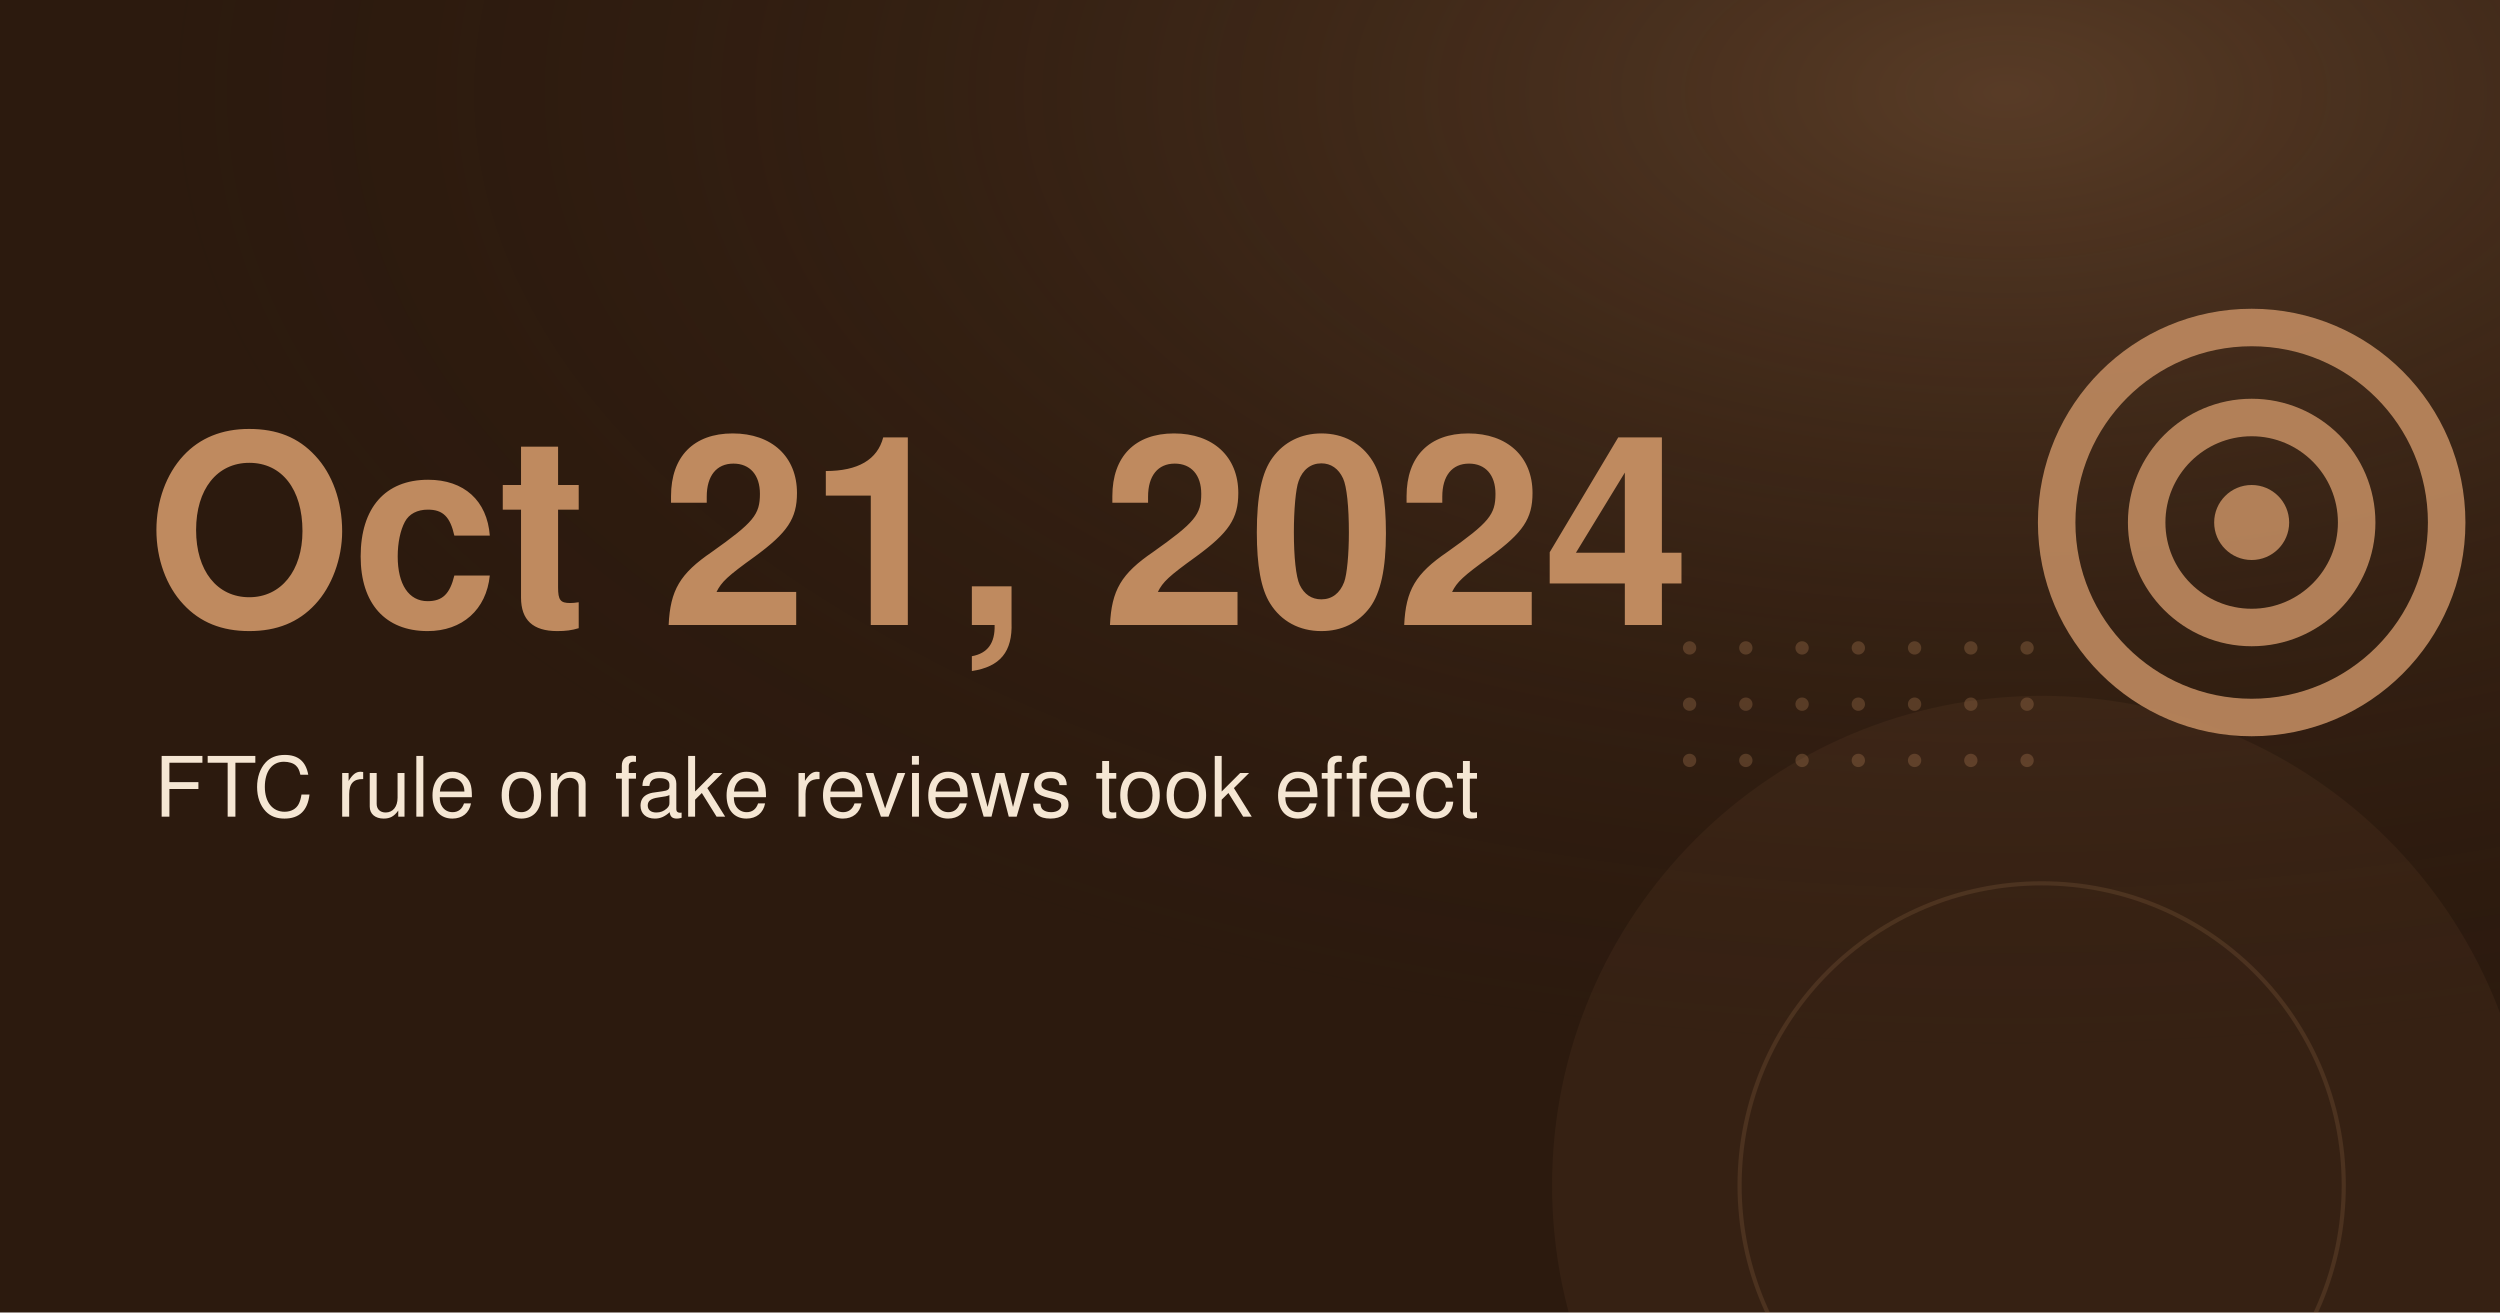
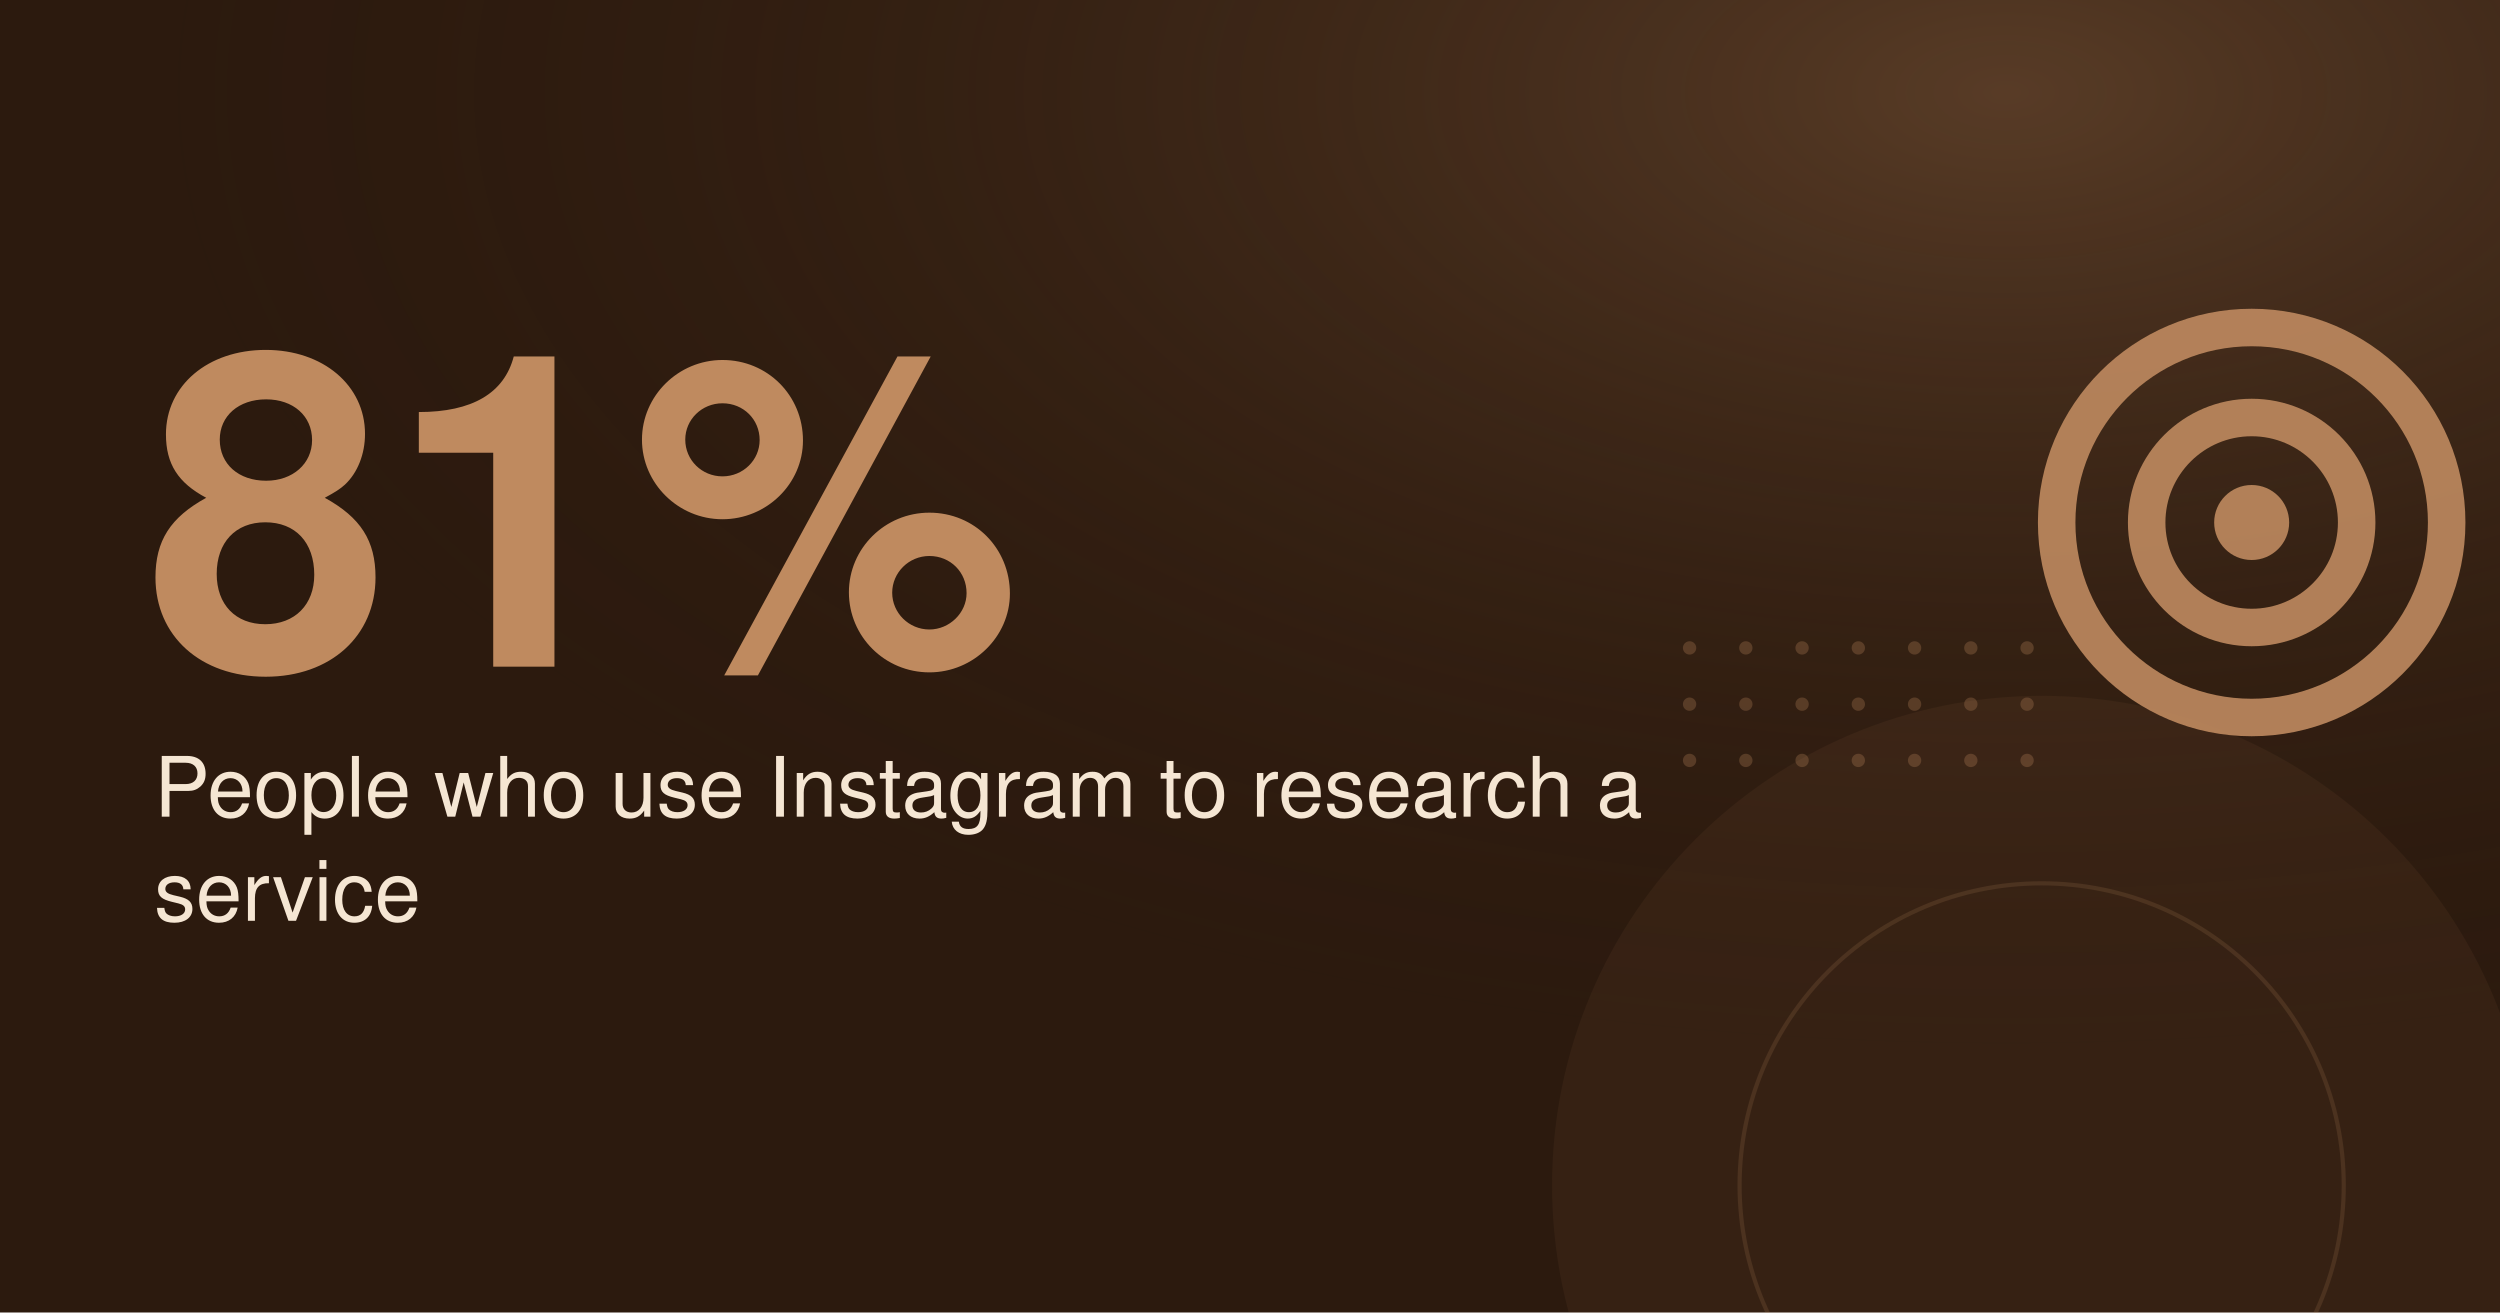
- <svg xmlns="http://www.w3.org/2000/svg" width="1200" height="630" viewBox="0 0 1200 630" role="img" aria-label="Instagram Marketing for Coaches: Win Clients Legally">
+ <svg xmlns="http://www.w3.org/2000/svg" width="1200" height="630" viewBox="0 0 1200 630" role="img" aria-label="Instagram Marketing for Coaches: Steps to Booked Calls">
  <defs>
    <radialGradient id="g" cx="80%" cy="7%" r="75%">
      <stop offset="0" stop-color="#bf8a5f" stop-opacity="0.30" />
      <stop offset="1" stop-color="#2c1a0e" stop-opacity="0" />
    </radialGradient>
  </defs>
  <rect width="1200" height="630" fill="#2c1a0e" />
  <rect width="1200" height="630" fill="url(#g)" />
  <circle cx="980" cy="569" r="235" fill="#bf8a5f" fill-opacity="0.07" />
  <circle cx="980" cy="569" r="145" fill="none" stroke="#bf8a5f" stroke-opacity="0.16" stroke-width="2" />
  <circle cx="811" cy="311" r="3.2" fill="#bf8a5f" fill-opacity="0.28" />
  <circle cx="811" cy="338" r="3.2" fill="#bf8a5f" fill-opacity="0.28" />
  <circle cx="811" cy="365" r="3.2" fill="#bf8a5f" fill-opacity="0.28" />
  <circle cx="838" cy="311" r="3.2" fill="#bf8a5f" fill-opacity="0.28" />
  <circle cx="838" cy="338" r="3.2" fill="#bf8a5f" fill-opacity="0.28" />
  <circle cx="838" cy="365" r="3.2" fill="#bf8a5f" fill-opacity="0.28" />
  <circle cx="865" cy="311" r="3.2" fill="#bf8a5f" fill-opacity="0.28" />
  <circle cx="865" cy="338" r="3.2" fill="#bf8a5f" fill-opacity="0.28" />
  <circle cx="865" cy="365" r="3.2" fill="#bf8a5f" fill-opacity="0.28" />
  <circle cx="892" cy="311" r="3.2" fill="#bf8a5f" fill-opacity="0.28" />
  <circle cx="892" cy="338" r="3.2" fill="#bf8a5f" fill-opacity="0.28" />
  <circle cx="892" cy="365" r="3.2" fill="#bf8a5f" fill-opacity="0.28" />
  <circle cx="919" cy="311" r="3.2" fill="#bf8a5f" fill-opacity="0.28" />
  <circle cx="919" cy="338" r="3.2" fill="#bf8a5f" fill-opacity="0.28" />
  <circle cx="919" cy="365" r="3.2" fill="#bf8a5f" fill-opacity="0.28" />
  <circle cx="946" cy="311" r="3.2" fill="#bf8a5f" fill-opacity="0.28" />
  <circle cx="946" cy="338" r="3.2" fill="#bf8a5f" fill-opacity="0.28" />
  <circle cx="946" cy="365" r="3.2" fill="#bf8a5f" fill-opacity="0.28" />
  <circle cx="973" cy="311" r="3.2" fill="#bf8a5f" fill-opacity="0.28" />
  <circle cx="973" cy="338" r="3.2" fill="#bf8a5f" fill-opacity="0.28" />
  <circle cx="973" cy="365" r="3.2" fill="#bf8a5f" fill-opacity="0.28" />
  <g transform="translate(980 150) scale(3.6)" opacity="0.9">
    <circle cx="28" cy="28" r="26" fill="none" stroke="#bf8a5f" stroke-width="5" />
    <circle cx="28" cy="28" r="14" fill="none" stroke="#bf8a5f" stroke-width="5" />
    <circle cx="28" cy="28" r="5" fill="#bf8a5f" />
  </g>
-   <text x="70" y="300" font-family="Helvetica, Arial, sans-serif" font-size="127" font-weight="800" fill="#bf8a5f">Oct 21, 2024</text>
-   <text x="74" y="392" font-family="Helvetica, Arial, sans-serif" font-size="40" fill="#f5e6d3">FTC rule on fake reviews took effect</text>
+   <text x="70" y="320" font-family="Helvetica, Arial, sans-serif" font-size="210" font-weight="800" fill="#bf8a5f">81%</text>
+   <text x="74" y="392" font-family="Helvetica, Arial, sans-serif" font-size="40" fill="#f5e6d3">People who use Instagram to research a</text>
+   <text x="74" y="442" font-family="Helvetica, Arial, sans-serif" font-size="40" fill="#f5e6d3">service</text>
</svg>
